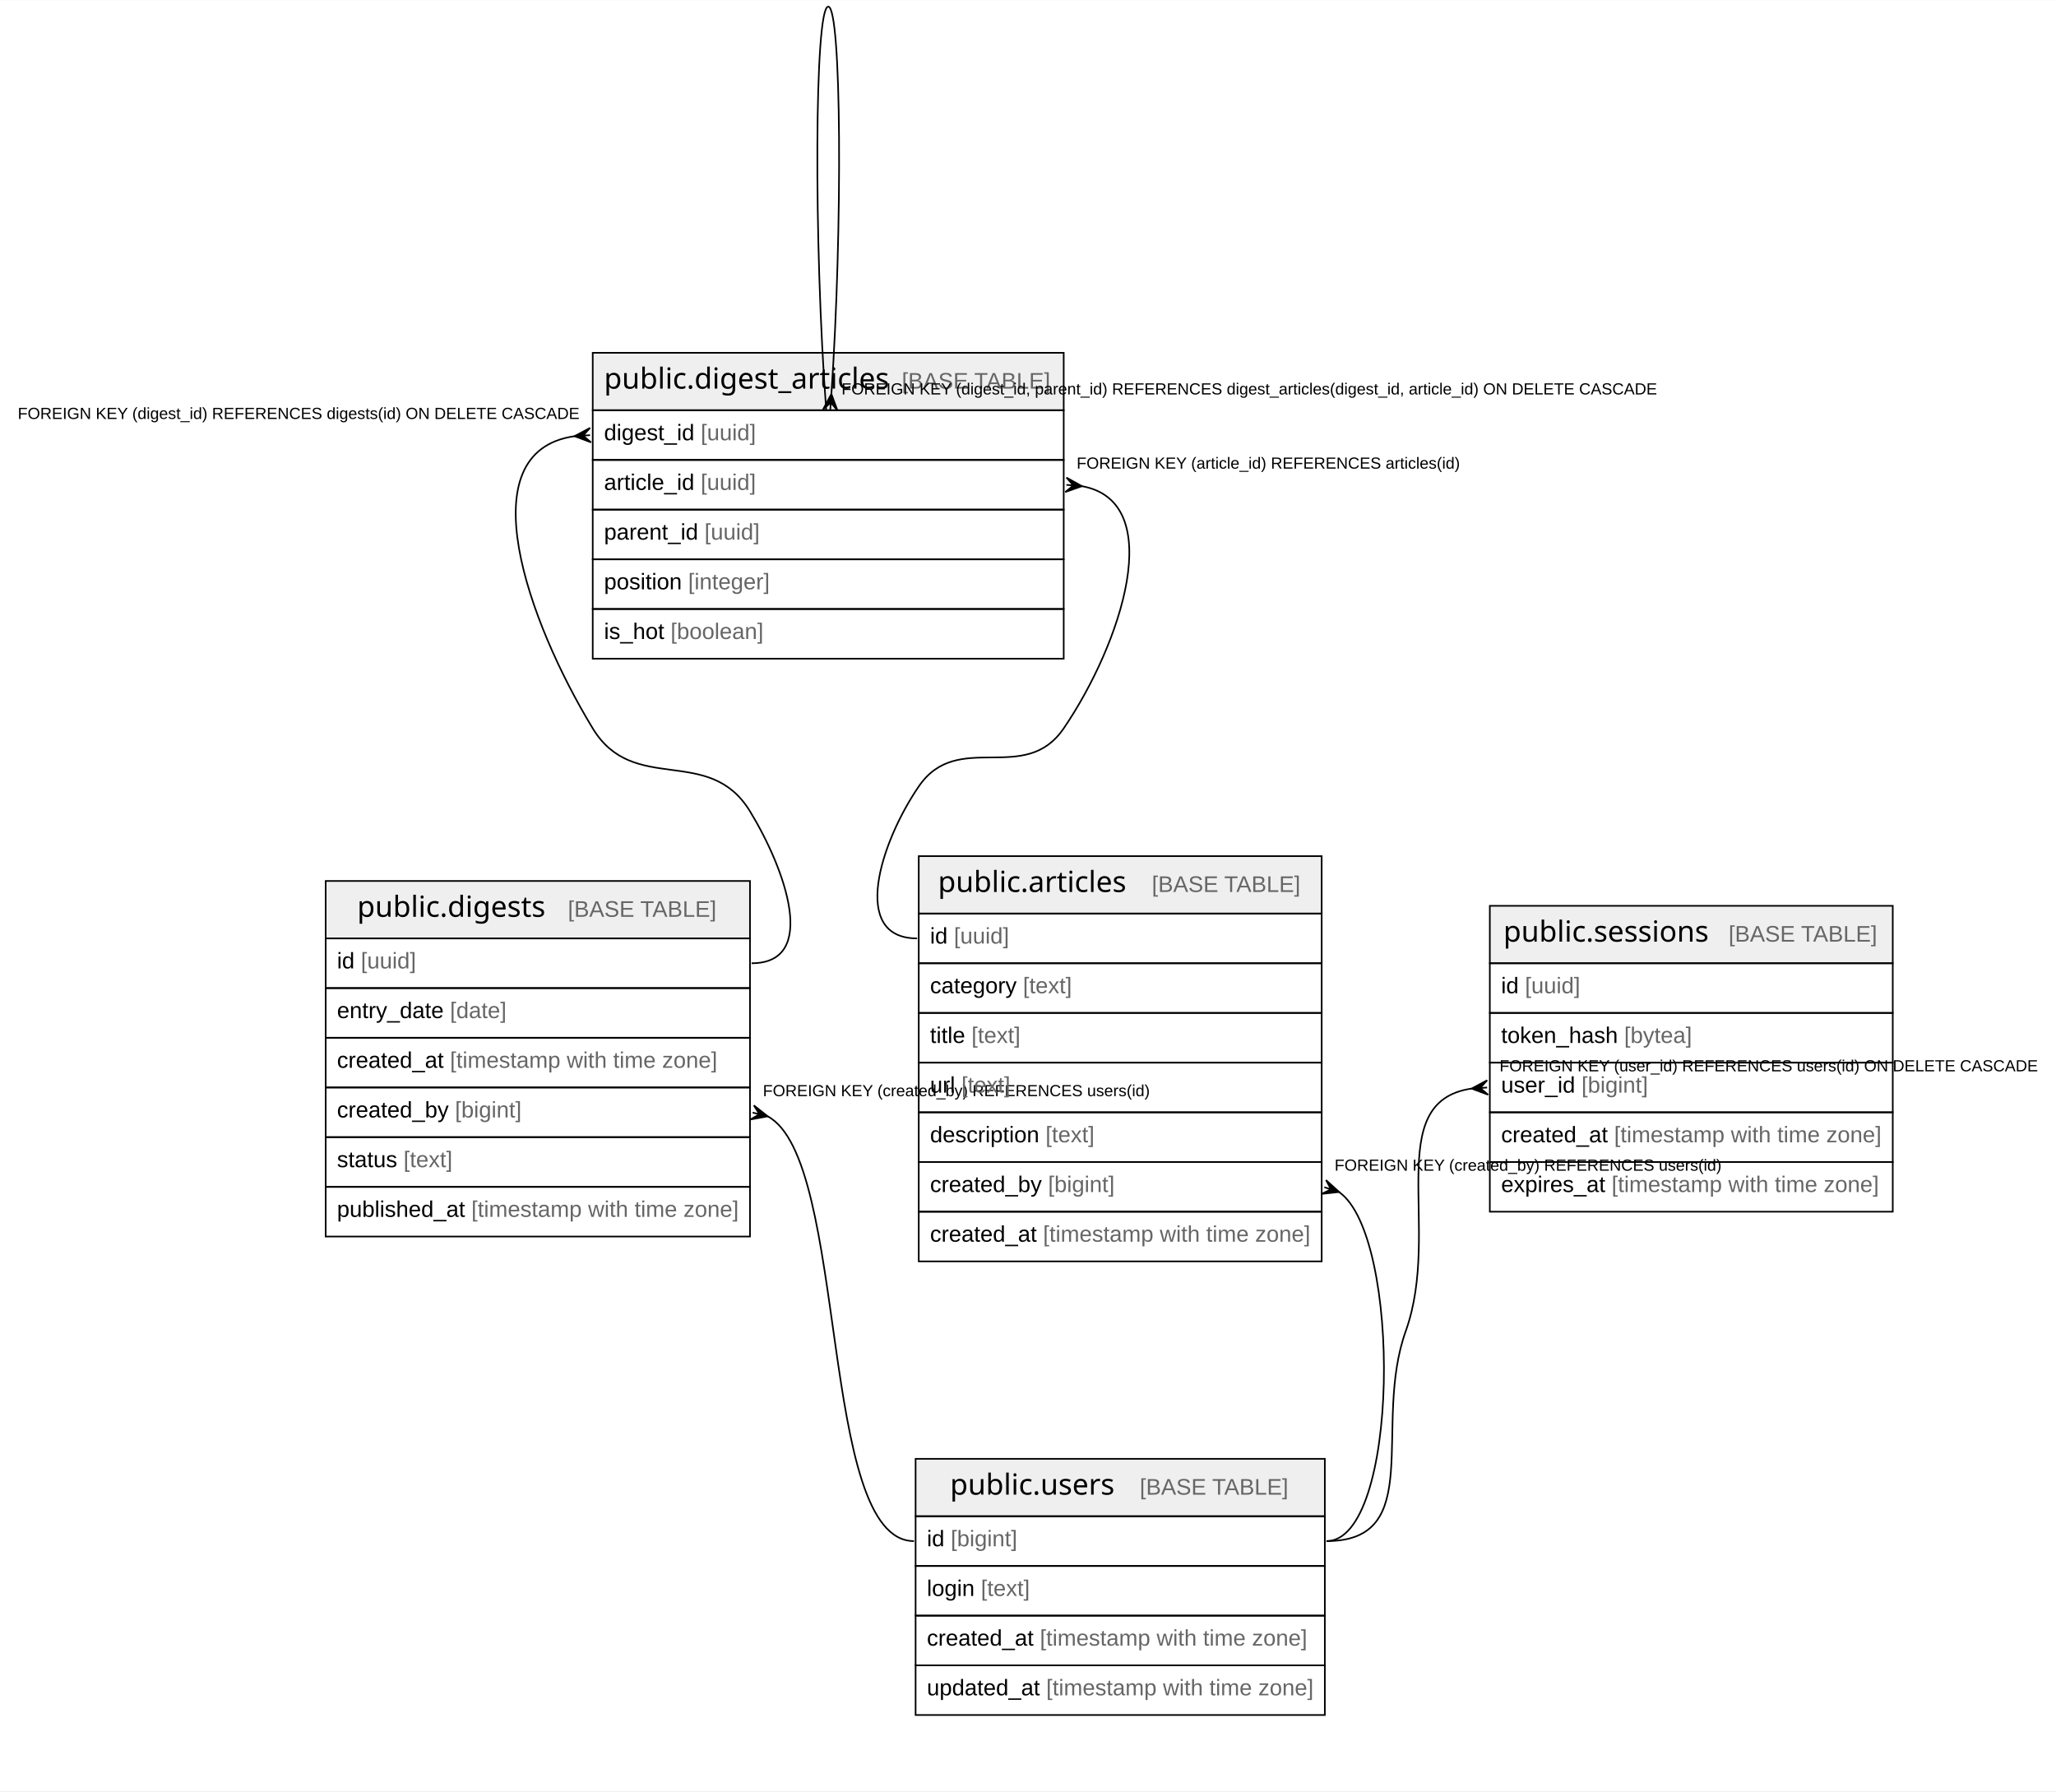
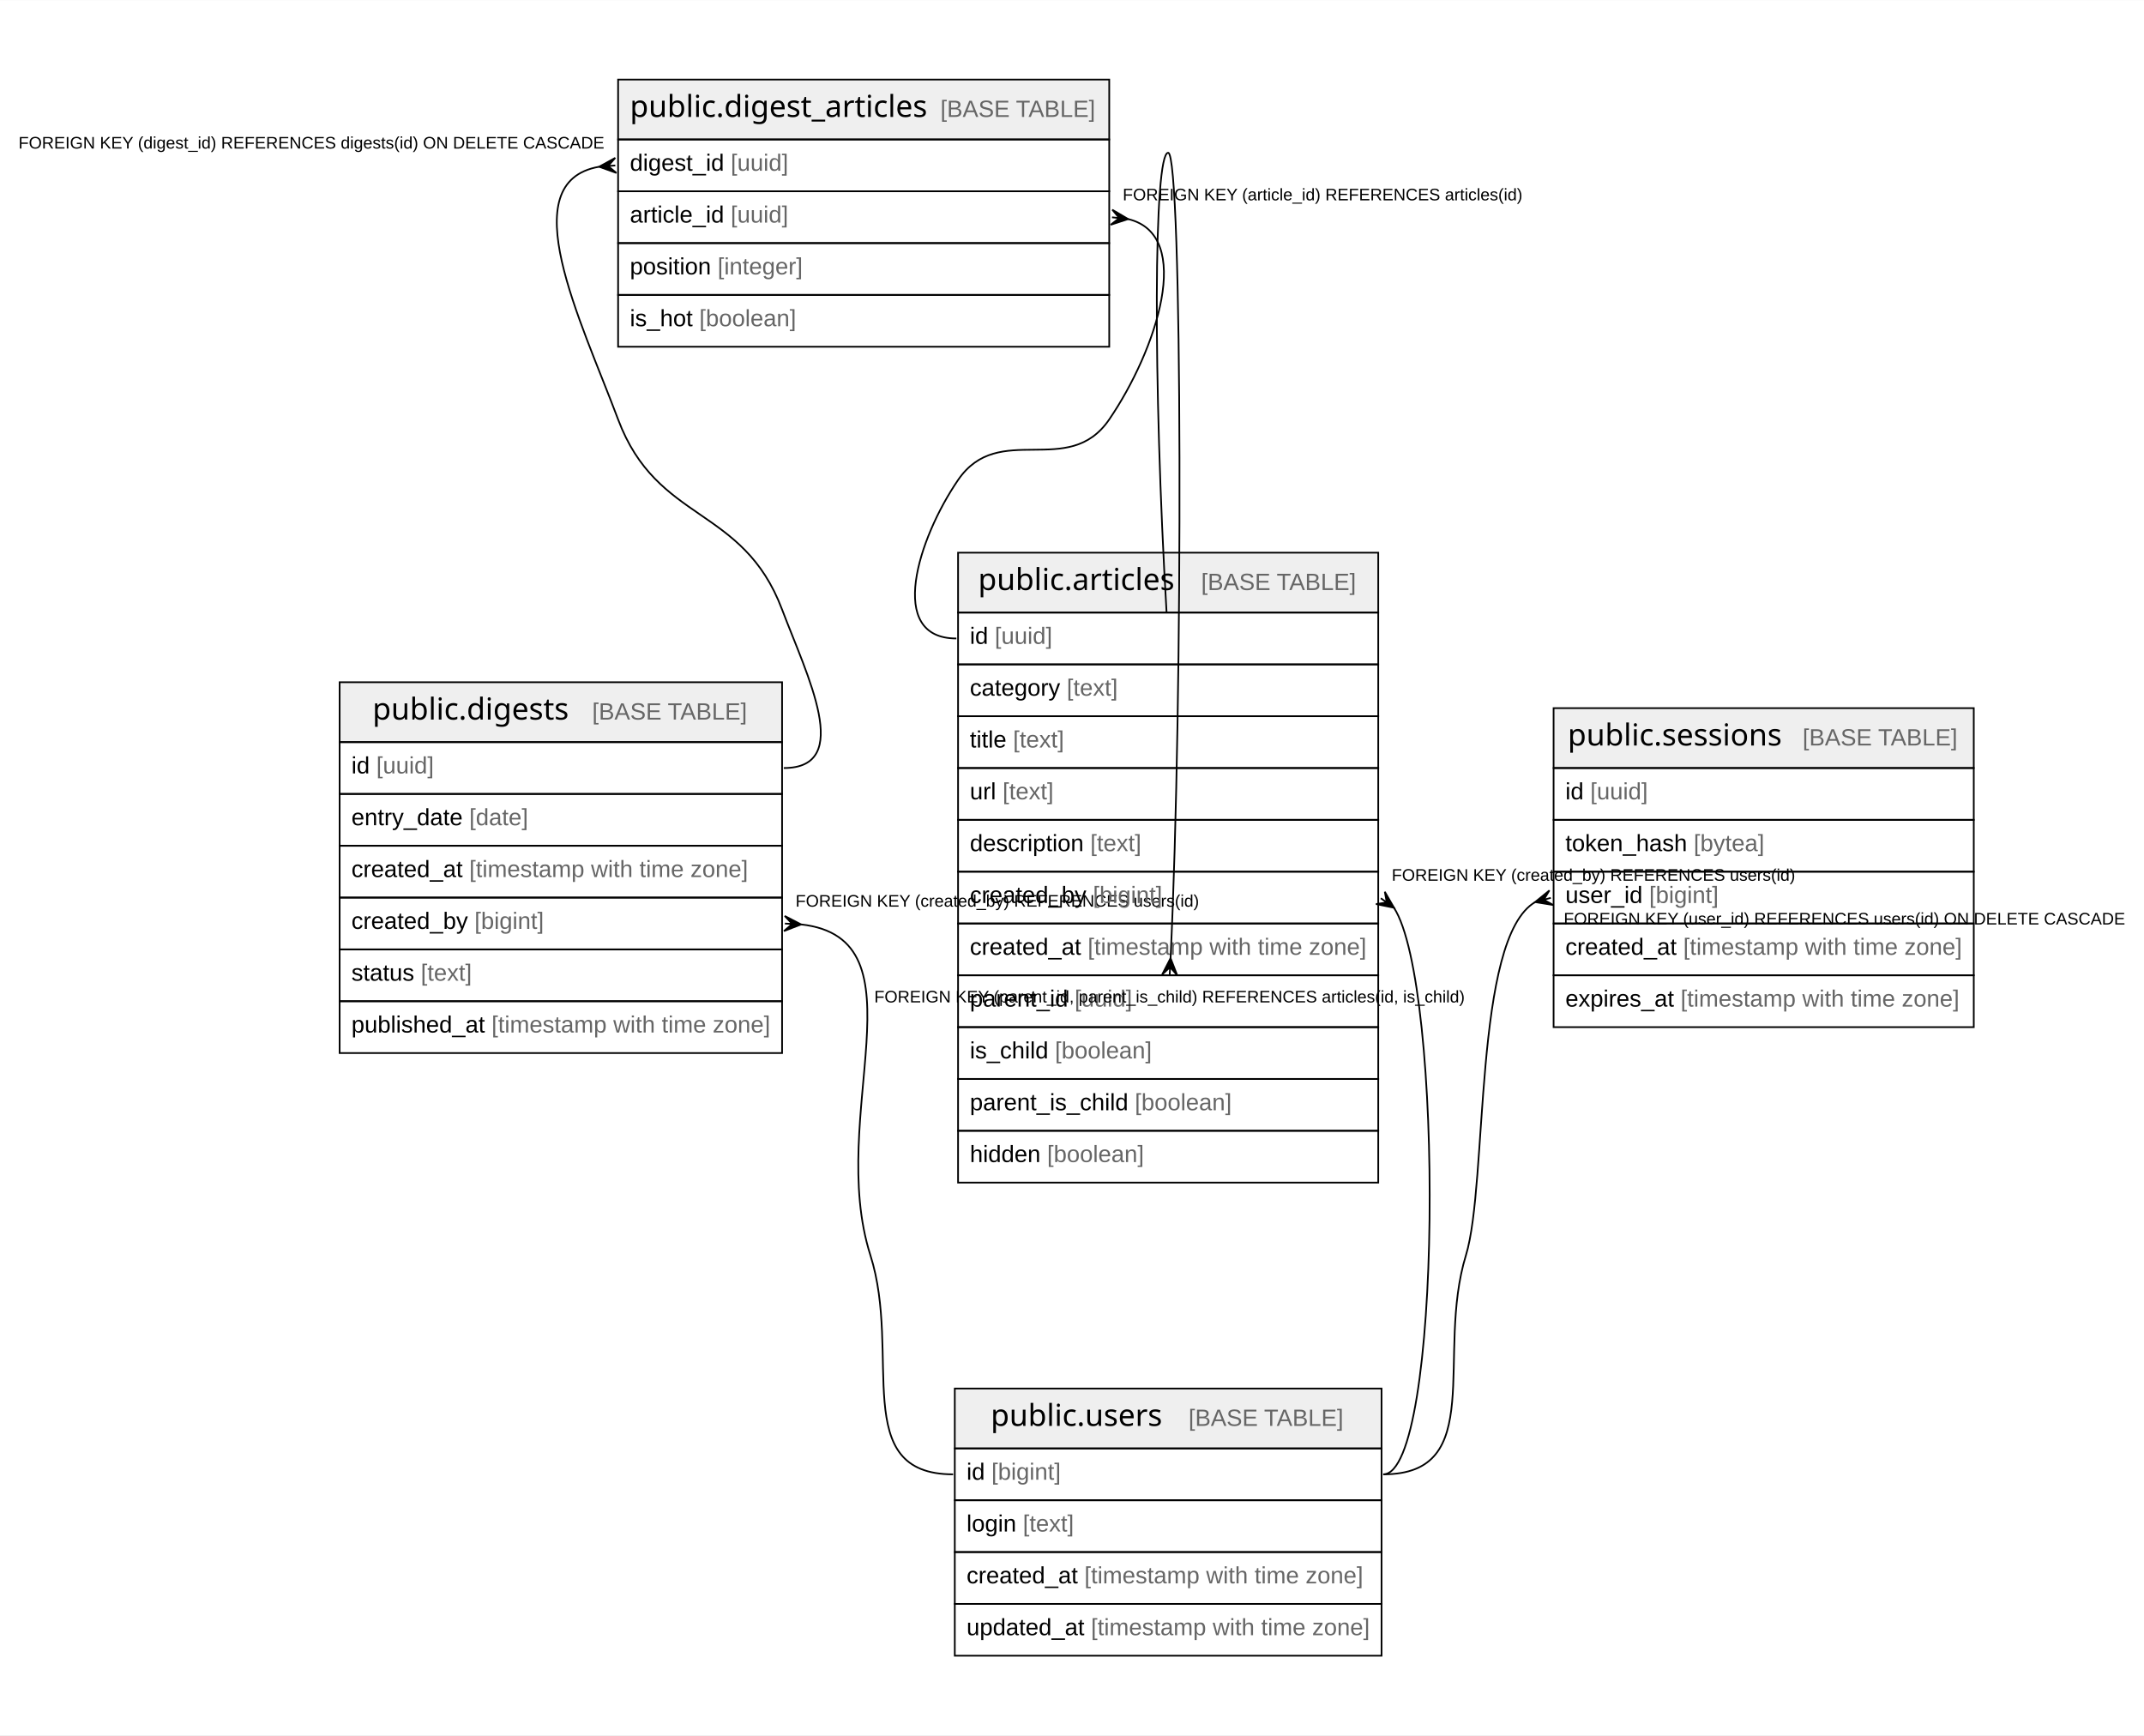
- <svg xmlns="http://www.w3.org/2000/svg" width="1274pt" height="1110pt" viewBox="0.00 0.00 1274.47 1110.20">
-   <g id="graph0" class="graph" transform="scale(1 1) rotate(0) translate(4 1106.2)">
-     <polygon fill="white" stroke="none" points="-4,4 -4,-1106.2 1270.47,-1106.2 1270.47,4 -4,4" />
+ <svg xmlns="http://www.w3.org/2000/svg" width="1274pt" height="1031pt" viewBox="0.00 0.00 1274.47 1031.20">
+   <g id="graph0" class="graph" transform="scale(1 1) rotate(0) translate(4 1027.2)">
+     <polygon fill="white" stroke="none" points="-4,4 -4,-1027.2 1270.47,-1027.2 1270.47,4 -4,4" />
    <g id="node1" class="node">
-       <polygon fill="#efefef" stroke="none" points="197.89,-524.6 197.89,-560.2 460.9,-560.2 460.9,-524.6 197.89,-524.6" />
-       <polygon fill="none" stroke="black" points="197.89,-524.6 197.89,-560.2 460.9,-560.2 460.9,-524.6 197.89,-524.6" />
-       <text text-anchor="start" x="217.41" y="-538" font-family="Arial Bold" font-size="18.00">public.digests</text>
-       <text text-anchor="start" x="316.9" y="-538" font-family="Arial" font-size="14.00">    </text>
-       <text text-anchor="start" x="348.01" y="-538" font-family="Arial" font-size="14.00" fill="#666666">[BASE TABLE]</text>
+       <polygon fill="#efefef" stroke="none" points="197.89,-586.2 197.89,-621.8 460.9,-621.8 460.9,-586.2 197.89,-586.2" />
+       <polygon fill="none" stroke="black" points="197.89,-586.2 197.89,-621.8 460.9,-621.8 460.9,-586.2 197.89,-586.2" />
+       <text text-anchor="start" x="217.41" y="-599.6" font-family="Arial Bold" font-size="18.00">public.digests</text>
+       <text text-anchor="start" x="316.9" y="-599.6" font-family="Arial" font-size="14.00">    </text>
+       <text text-anchor="start" x="348.01" y="-599.6" font-family="Arial" font-size="14.00" fill="#666666">[BASE TABLE]</text>
+       <polygon fill="none" stroke="black" points="197.89,-555.4 197.89,-586.2 460.9,-586.2 460.9,-555.4 197.89,-555.4" />
+       <text text-anchor="start" x="204.89" y="-567.6" font-family="Arial" font-size="14.00">id </text>
+       <text text-anchor="start" x="219.68" y="-567.6" font-family="Arial" font-size="14.00" fill="#666666">[uuid]</text>
+       <polygon fill="none" stroke="black" points="197.89,-524.6 197.89,-555.4 460.9,-555.4 460.9,-524.6 197.89,-524.6" />
+       <text text-anchor="start" x="204.89" y="-536.8" font-family="Arial" font-size="14.00">entry_date </text>
+       <text text-anchor="start" x="274.94" y="-536.8" font-family="Arial" font-size="14.00" fill="#666666">[date]</text>
      <polygon fill="none" stroke="black" points="197.89,-493.8 197.89,-524.6 460.9,-524.6 460.9,-493.8 197.89,-493.8" />
-       <text text-anchor="start" x="204.89" y="-506" font-family="Arial" font-size="14.00">id </text>
-       <text text-anchor="start" x="219.68" y="-506" font-family="Arial" font-size="14.00" fill="#666666">[uuid]</text>
+       <text text-anchor="start" x="204.89" y="-506" font-family="Arial" font-size="14.00">created_at </text>
+       <text text-anchor="start" x="274.94" y="-506" font-family="Arial" font-size="14.00" fill="#666666">[timestamp with time zone]</text>
      <polygon fill="none" stroke="black" points="197.89,-463 197.89,-493.8 460.9,-493.8 460.9,-463 197.89,-463" />
-       <text text-anchor="start" x="204.89" y="-475.2" font-family="Arial" font-size="14.00">entry_date </text>
-       <text text-anchor="start" x="274.94" y="-475.2" font-family="Arial" font-size="14.00" fill="#666666">[date]</text>
+       <text text-anchor="start" x="204.89" y="-475.2" font-family="Arial" font-size="14.00">created_by </text>
+       <text text-anchor="start" x="278.05" y="-475.2" font-family="Arial" font-size="14.00" fill="#666666">[bigint]</text>
      <polygon fill="none" stroke="black" points="197.89,-432.2 197.89,-463 460.9,-463 460.9,-432.2 197.89,-432.2" />
-       <text text-anchor="start" x="204.89" y="-444.4" font-family="Arial" font-size="14.00">created_at </text>
-       <text text-anchor="start" x="274.94" y="-444.4" font-family="Arial" font-size="14.00" fill="#666666">[timestamp with time zone]</text>
+       <text text-anchor="start" x="204.89" y="-444.4" font-family="Arial" font-size="14.00">status </text>
+       <text text-anchor="start" x="246.13" y="-444.4" font-family="Arial" font-size="14.00" fill="#666666">[text]</text>
      <polygon fill="none" stroke="black" points="197.89,-401.4 197.89,-432.2 460.9,-432.2 460.9,-401.4 197.89,-401.4" />
-       <text text-anchor="start" x="204.89" y="-413.6" font-family="Arial" font-size="14.00">created_by </text>
-       <text text-anchor="start" x="278.05" y="-413.6" font-family="Arial" font-size="14.00" fill="#666666">[bigint]</text>
-       <polygon fill="none" stroke="black" points="197.89,-370.6 197.89,-401.4 460.9,-401.4 460.9,-370.6 197.89,-370.6" />
-       <text text-anchor="start" x="204.89" y="-382.8" font-family="Arial" font-size="14.00">status </text>
-       <text text-anchor="start" x="246.13" y="-382.8" font-family="Arial" font-size="14.00" fill="#666666">[text]</text>
-       <polygon fill="none" stroke="black" points="197.89,-339.8 197.89,-370.6 460.9,-370.6 460.9,-339.8 197.89,-339.8" />
-       <text text-anchor="start" x="204.89" y="-352" font-family="Arial" font-size="14.00">published_at </text>
-       <text text-anchor="start" x="288.18" y="-352" font-family="Arial" font-size="14.00" fill="#666666">[timestamp with time zone]</text>
+       <text text-anchor="start" x="204.89" y="-413.6" font-family="Arial" font-size="14.00">published_at </text>
+       <text text-anchor="start" x="288.18" y="-413.6" font-family="Arial" font-size="14.00" fill="#666666">[timestamp with time zone]</text>
    </g>
    <g id="node3" class="node">
      <polygon fill="#efefef" stroke="none" points="563.56,-166.4 563.56,-202 817.24,-202 817.24,-166.4 563.56,-166.4" />
      <polygon fill="none" stroke="black" points="563.56,-166.4 563.56,-202 817.24,-202 817.24,-166.4 563.56,-166.4" />
      <text text-anchor="start" x="584.91" y="-179.8" font-family="Arial Bold" font-size="18.00">public.users</text>
      <text text-anchor="start" x="671.39" y="-179.8" font-family="Arial" font-size="14.00">    </text>
      <text text-anchor="start" x="702.51" y="-179.8" font-family="Arial" font-size="14.00" fill="#666666">[BASE TABLE]</text>
      <polygon fill="none" stroke="black" points="563.56,-135.6 563.56,-166.4 817.24,-166.4 817.24,-135.6 563.56,-135.6" />
      <text text-anchor="start" x="570.56" y="-147.8" font-family="Arial" font-size="14.00">id </text>
      <text text-anchor="start" x="585.34" y="-147.8" font-family="Arial" font-size="14.00" fill="#666666">[bigint]</text>
      <polygon fill="none" stroke="black" points="563.56,-104.8 563.56,-135.6 817.24,-135.6 817.24,-104.8 563.56,-104.8" />
      <text text-anchor="start" x="570.56" y="-117" font-family="Arial" font-size="14.00">login </text>
      <text text-anchor="start" x="604.02" y="-117" font-family="Arial" font-size="14.00" fill="#666666">[text]</text>
      <polygon fill="none" stroke="black" points="563.56,-74 563.56,-104.8 817.24,-104.8 817.24,-74 563.56,-74" />
      <text text-anchor="start" x="570.56" y="-86.2" font-family="Arial" font-size="14.00">created_at </text>
      <text text-anchor="start" x="640.6" y="-86.2" font-family="Arial" font-size="14.00" fill="#666666">[timestamp with time zone]</text>
      <polygon fill="none" stroke="black" points="563.56,-43.2 563.56,-74 817.24,-74 817.24,-43.2 563.56,-43.2" />
      <text text-anchor="start" x="570.56" y="-55.4" font-family="Arial" font-size="14.00">updated_at </text>
      <text text-anchor="start" x="644.51" y="-55.4" font-family="Arial" font-size="14.00" fill="#666666">[timestamp with time zone]</text>
    </g>
    <g id="edge1" class="edge">
-       <path fill="none" stroke="black" d="M471.81,-414.34C522.44,-387.54 502.97,-151 562.56,-151" />
-       <polygon fill="black" stroke="black" points="471.93,-414.31 461.14,-412.35 466.75,-415.59 462.55,-416.64 462.55,-416.64 462.55,-416.64 466.75,-415.59 463.31,-421.09 471.93,-414.31" />
-       <text text-anchor="start" x="468.9" y="-426.8" font-family="Arial" font-size="10.00">FOREIGN KEY (created_by) REFERENCES users(id)</text>
+       <path fill="none" stroke="black" d="M472.27,-477.85C547.18,-469.35 487.04,-363.97 513.4,-281.2 532.16,-222.26 500.7,-151 562.56,-151" />
+       <polygon fill="black" stroke="black" points="472.22,-477.85 462,-473.89 466.9,-478.14 462.57,-478.36 462.57,-478.36 462.57,-478.36 466.9,-478.14 462.47,-482.88 472.22,-477.85" />
+       <text text-anchor="start" x="468.9" y="-488.4" font-family="Arial" font-size="10.00">FOREIGN KEY (created_by) REFERENCES users(id)</text>
    </g>
    <g id="node2" class="node">
-       <polygon fill="#efefef" stroke="none" points="565.51,-540 565.51,-575.6 815.28,-575.6 815.28,-540 565.51,-540" />
-       <polygon fill="none" stroke="black" points="565.51,-540 565.51,-575.6 815.28,-575.6 815.28,-540 565.51,-540" />
-       <text text-anchor="start" x="577.42" y="-553.4" font-family="Arial Bold" font-size="18.00">public.articles</text>
-       <text text-anchor="start" x="678.88" y="-553.4" font-family="Arial" font-size="14.00">    </text>
-       <text text-anchor="start" x="710" y="-553.4" font-family="Arial" font-size="14.00" fill="#666666">[BASE TABLE]</text>
+       <polygon fill="#efefef" stroke="none" points="565.51,-663.2 565.51,-698.8 815.28,-698.8 815.28,-663.2 565.51,-663.2" />
+       <polygon fill="none" stroke="black" points="565.51,-663.2 565.51,-698.8 815.28,-698.8 815.28,-663.2 565.51,-663.2" />
+       <text text-anchor="start" x="577.42" y="-676.6" font-family="Arial Bold" font-size="18.00">public.articles</text>
+       <text text-anchor="start" x="678.88" y="-676.6" font-family="Arial" font-size="14.00">    </text>
+       <text text-anchor="start" x="710" y="-676.6" font-family="Arial" font-size="14.00" fill="#666666">[BASE TABLE]</text>
+       <polygon fill="none" stroke="black" points="565.51,-632.4 565.51,-663.2 815.28,-663.2 815.28,-632.4 565.51,-632.4" />
+       <text text-anchor="start" x="572.51" y="-644.6" font-family="Arial" font-size="14.00">id </text>
+       <text text-anchor="start" x="587.3" y="-644.6" font-family="Arial" font-size="14.00" fill="#666666">[uuid]</text>
+       <polygon fill="none" stroke="black" points="565.51,-601.6 565.51,-632.4 815.28,-632.4 815.28,-601.6 565.51,-601.6" />
+       <text text-anchor="start" x="572.51" y="-613.8" font-family="Arial" font-size="14.00">category </text>
+       <text text-anchor="start" x="630.1" y="-613.8" font-family="Arial" font-size="14.00" fill="#666666">[text]</text>
+       <polygon fill="none" stroke="black" points="565.51,-570.8 565.51,-601.6 815.28,-601.6 815.28,-570.8 565.51,-570.8" />
+       <text text-anchor="start" x="572.51" y="-583" font-family="Arial" font-size="14.00">title </text>
+       <text text-anchor="start" x="598.19" y="-583" font-family="Arial" font-size="14.00" fill="#666666">[text]</text>
+       <polygon fill="none" stroke="black" points="565.51,-540 565.51,-570.8 815.28,-570.8 815.28,-540 565.51,-540" />
+       <text text-anchor="start" x="572.51" y="-552.2" font-family="Arial" font-size="14.00">url </text>
+       <text text-anchor="start" x="591.96" y="-552.2" font-family="Arial" font-size="14.00" fill="#666666">[text]</text>
      <polygon fill="none" stroke="black" points="565.51,-509.2 565.51,-540 815.28,-540 815.28,-509.2 565.51,-509.2" />
-       <text text-anchor="start" x="572.51" y="-521.4" font-family="Arial" font-size="14.00">id </text>
-       <text text-anchor="start" x="587.3" y="-521.4" font-family="Arial" font-size="14.00" fill="#666666">[uuid]</text>
+       <text text-anchor="start" x="572.51" y="-521.4" font-family="Arial" font-size="14.00">description </text>
+       <text text-anchor="start" x="644.1" y="-521.4" font-family="Arial" font-size="14.00" fill="#666666">[text]</text>
      <polygon fill="none" stroke="black" points="565.51,-478.4 565.51,-509.2 815.28,-509.2 815.28,-478.4 565.51,-478.4" />
-       <text text-anchor="start" x="572.51" y="-490.6" font-family="Arial" font-size="14.00">category </text>
-       <text text-anchor="start" x="630.1" y="-490.6" font-family="Arial" font-size="14.00" fill="#666666">[text]</text>
+       <text text-anchor="start" x="572.51" y="-490.6" font-family="Arial" font-size="14.00">created_by </text>
+       <text text-anchor="start" x="645.67" y="-490.6" font-family="Arial" font-size="14.00" fill="#666666">[bigint]</text>
      <polygon fill="none" stroke="black" points="565.51,-447.6 565.51,-478.4 815.28,-478.4 815.28,-447.6 565.51,-447.6" />
-       <text text-anchor="start" x="572.51" y="-459.8" font-family="Arial" font-size="14.00">title </text>
-       <text text-anchor="start" x="598.19" y="-459.8" font-family="Arial" font-size="14.00" fill="#666666">[text]</text>
+       <text text-anchor="start" x="572.51" y="-459.8" font-family="Arial" font-size="14.00">created_at </text>
+       <text text-anchor="start" x="642.56" y="-459.8" font-family="Arial" font-size="14.00" fill="#666666">[timestamp with time zone]</text>
      <polygon fill="none" stroke="black" points="565.51,-416.8 565.51,-447.6 815.28,-447.6 815.28,-416.8 565.51,-416.8" />
-       <text text-anchor="start" x="572.51" y="-429" font-family="Arial" font-size="14.00">url </text>
-       <text text-anchor="start" x="591.96" y="-429" font-family="Arial" font-size="14.00" fill="#666666">[text]</text>
+       <text text-anchor="start" x="572.51" y="-429" font-family="Arial" font-size="14.00">parent_id </text>
+       <text text-anchor="start" x="634.78" y="-429" font-family="Arial" font-size="14.00" fill="#666666">[uuid]</text>
      <polygon fill="none" stroke="black" points="565.51,-386 565.51,-416.8 815.28,-416.8 815.28,-386 565.51,-386" />
-       <text text-anchor="start" x="572.51" y="-398.2" font-family="Arial" font-size="14.00">description </text>
-       <text text-anchor="start" x="644.1" y="-398.2" font-family="Arial" font-size="14.00" fill="#666666">[text]</text>
+       <text text-anchor="start" x="572.51" y="-398.2" font-family="Arial" font-size="14.00">is_child </text>
+       <text text-anchor="start" x="623.09" y="-398.2" font-family="Arial" font-size="14.00" fill="#666666">[boolean]</text>
      <polygon fill="none" stroke="black" points="565.51,-355.2 565.51,-386 815.28,-386 815.28,-355.2 565.51,-355.2" />
-       <text text-anchor="start" x="572.51" y="-367.4" font-family="Arial" font-size="14.00">created_by </text>
-       <text text-anchor="start" x="645.67" y="-367.4" font-family="Arial" font-size="14.00" fill="#666666">[bigint]</text>
+       <text text-anchor="start" x="572.51" y="-367.4" font-family="Arial" font-size="14.00">parent_is_child </text>
+       <text text-anchor="start" x="670.57" y="-367.4" font-family="Arial" font-size="14.00" fill="#666666">[boolean]</text>
      <polygon fill="none" stroke="black" points="565.51,-324.4 565.51,-355.2 815.28,-355.2 815.28,-324.4 565.51,-324.4" />
-       <text text-anchor="start" x="572.51" y="-336.6" font-family="Arial" font-size="14.00">created_at </text>
-       <text text-anchor="start" x="642.56" y="-336.6" font-family="Arial" font-size="14.00" fill="#666666">[timestamp with time zone]</text>
+       <text text-anchor="start" x="572.51" y="-336.6" font-family="Arial" font-size="14.00">hidden </text>
+       <text text-anchor="start" x="618.44" y="-336.6" font-family="Arial" font-size="14.00" fill="#666666">[boolean]</text>
+     </g>
+     <g id="edge3" class="edge">
+       <path fill="none" stroke="black" d="M691.8,-457.44C699.37,-612.58 698.9,-936.5 690.4,-936.5 681.72,-936.5 681.41,-799.87 689.46,-663.17" />
+       <polygon fill="black" stroke="black" points="691.82,-457.8 695.8,-447.58 691.54,-452.47 691.32,-448.14 691.32,-448.14 691.32,-448.14 691.54,-452.47 686.81,-448.04 691.82,-457.8" />
+       <text text-anchor="start" x="515.67" y="-431.47" font-family="Arial" font-size="10.00">FOREIGN KEY (parent_id, parent_is_child) REFERENCES articles(id, is_child)</text>
    </g>
    <g id="edge2" class="edge">
-       <path fill="none" stroke="black" d="M825.88,-367.5C865.11,-340.8 863.61,-151 818.24,-151" />
-       <polygon fill="black" stroke="black" points="826.11,-367.42 815.22,-366.22 821.04,-369.06 816.92,-370.39 816.92,-370.39 816.92,-370.39 821.04,-369.06 817.98,-374.78 826.11,-367.42" />
-       <text text-anchor="start" x="823.28" y="-380.6" font-family="Arial" font-size="10.00">FOREIGN KEY (created_by) REFERENCES users(id)</text>
+       <path fill="none" stroke="black" d="M824.55,-487.85C854.43,-442.33 853.35,-151 818.24,-151" />
+       <polygon fill="black" stroke="black" points="824.67,-487.76 813.92,-489.95 820.34,-490.88 816.82,-493.41 816.82,-493.41 816.82,-493.41 820.34,-490.88 819.18,-497.26 824.67,-487.76" />
+       <text text-anchor="start" x="823.28" y="-503.8" font-family="Arial" font-size="10.00">FOREIGN KEY (created_by) REFERENCES users(id)</text>
    </g>
    <g id="node4" class="node">
-       <polygon fill="#efefef" stroke="none" points="919.51,-509.2 919.51,-544.8 1169.28,-544.8 1169.28,-509.2 919.51,-509.2" />
-       <polygon fill="none" stroke="black" points="919.51,-509.2 919.51,-544.8 1169.28,-544.8 1169.28,-509.2 919.51,-509.2" />
-       <text text-anchor="start" x="927.9" y="-522.6" font-family="Arial Bold" font-size="18.00">public.sessions</text>
-       <text text-anchor="start" x="1036.4" y="-522.6" font-family="Arial" font-size="14.00">    </text>
-       <text text-anchor="start" x="1067.52" y="-522.6" font-family="Arial" font-size="14.00" fill="#666666">[BASE TABLE]</text>
+       <polygon fill="#efefef" stroke="none" points="919.51,-570.8 919.51,-606.4 1169.28,-606.4 1169.28,-570.8 919.51,-570.8" />
+       <polygon fill="none" stroke="black" points="919.51,-570.8 919.51,-606.4 1169.28,-606.4 1169.28,-570.8 919.51,-570.8" />
+       <text text-anchor="start" x="927.9" y="-584.2" font-family="Arial Bold" font-size="18.00">public.sessions</text>
+       <text text-anchor="start" x="1036.4" y="-584.2" font-family="Arial" font-size="14.00">    </text>
+       <text text-anchor="start" x="1067.52" y="-584.2" font-family="Arial" font-size="14.00" fill="#666666">[BASE TABLE]</text>
+       <polygon fill="none" stroke="black" points="919.51,-540 919.51,-570.8 1169.28,-570.8 1169.28,-540 919.51,-540" />
+       <text text-anchor="start" x="926.51" y="-552.2" font-family="Arial" font-size="14.00">id </text>
+       <text text-anchor="start" x="941.3" y="-552.2" font-family="Arial" font-size="14.00" fill="#666666">[uuid]</text>
+       <polygon fill="none" stroke="black" points="919.51,-509.2 919.51,-540 1169.28,-540 1169.28,-509.2 919.51,-509.2" />
+       <text text-anchor="start" x="926.51" y="-521.4" font-family="Arial" font-size="14.00">token_hash </text>
+       <text text-anchor="start" x="1002.79" y="-521.4" font-family="Arial" font-size="14.00" fill="#666666">[bytea]</text>
      <polygon fill="none" stroke="black" points="919.51,-478.4 919.51,-509.2 1169.28,-509.2 1169.28,-478.4 919.51,-478.4" />
-       <text text-anchor="start" x="926.51" y="-490.6" font-family="Arial" font-size="14.00">id </text>
-       <text text-anchor="start" x="941.3" y="-490.6" font-family="Arial" font-size="14.00" fill="#666666">[uuid]</text>
+       <text text-anchor="start" x="926.51" y="-490.6" font-family="Arial" font-size="14.00">user_id </text>
+       <text text-anchor="start" x="976.32" y="-490.6" font-family="Arial" font-size="14.00" fill="#666666">[bigint]</text>
      <polygon fill="none" stroke="black" points="919.51,-447.6 919.51,-478.4 1169.28,-478.4 1169.28,-447.6 919.51,-447.6" />
-       <text text-anchor="start" x="926.51" y="-459.8" font-family="Arial" font-size="14.00">token_hash </text>
-       <text text-anchor="start" x="1002.79" y="-459.8" font-family="Arial" font-size="14.00" fill="#666666">[bytea]</text>
+       <text text-anchor="start" x="926.51" y="-459.8" font-family="Arial" font-size="14.00">created_at </text>
+       <text text-anchor="start" x="996.56" y="-459.8" font-family="Arial" font-size="14.00" fill="#666666">[timestamp with time zone]</text>
      <polygon fill="none" stroke="black" points="919.51,-416.8 919.51,-447.6 1169.28,-447.6 1169.28,-416.8 919.51,-416.8" />
-       <text text-anchor="start" x="926.51" y="-429" font-family="Arial" font-size="14.00">user_id </text>
-       <text text-anchor="start" x="976.32" y="-429" font-family="Arial" font-size="14.00" fill="#666666">[bigint]</text>
-       <polygon fill="none" stroke="black" points="919.51,-386 919.51,-416.8 1169.28,-416.8 1169.28,-386 919.51,-386" />
-       <text text-anchor="start" x="926.51" y="-398.2" font-family="Arial" font-size="14.00">created_at </text>
-       <text text-anchor="start" x="996.56" y="-398.2" font-family="Arial" font-size="14.00" fill="#666666">[timestamp with time zone]</text>
-       <polygon fill="none" stroke="black" points="919.51,-355.2 919.51,-386 1169.28,-386 1169.28,-355.2 919.51,-355.2" />
-       <text text-anchor="start" x="926.51" y="-367.4" font-family="Arial" font-size="14.00">expires_at </text>
-       <text text-anchor="start" x="994.99" y="-367.4" font-family="Arial" font-size="14.00" fill="#666666">[timestamp with time zone]</text>
+       <text text-anchor="start" x="926.51" y="-429" font-family="Arial" font-size="14.00">expires_at </text>
+       <text text-anchor="start" x="994.99" y="-429" font-family="Arial" font-size="14.00" fill="#666666">[timestamp with time zone]</text>
    </g>
-     <g id="edge3" class="edge">
-       <path fill="none" stroke="black" d="M908.23,-431.51C852.07,-423.36 890.01,-344.39 867.4,-281.2 846.55,-222.96 880.09,-151 818.24,-151" />
-       <polygon fill="black" stroke="black" points="908.2,-431.51 917.88,-436.67 913.52,-431.87 917.84,-432.16 917.84,-432.16 917.84,-432.16 913.52,-431.87 918.48,-427.69 908.2,-431.51" />
-       <text text-anchor="start" x="925.51" y="-442.2" font-family="Arial" font-size="10.00">FOREIGN KEY (user_id) REFERENCES users(id) ON DELETE CASCADE</text>
+     <g id="edge4" class="edge">
+       <path fill="none" stroke="black" d="M908.65,-491.17C871.52,-469.8 880.62,-324.2 867.4,-281.2 849.21,-222.08 880.09,-151 818.24,-151" />
+       <polygon fill="black" stroke="black" points="908.52,-491.14 917.03,-498.06 913.68,-492.51 917.86,-493.63 917.86,-493.63 917.86,-493.63 913.68,-492.51 919.35,-489.37 908.52,-491.14" />
+       <text text-anchor="start" x="925.51" y="-477.8" font-family="Arial" font-size="10.00">FOREIGN KEY (user_id) REFERENCES users(id) ON DELETE CASCADE</text>
    </g>
    <g id="node5" class="node">
-       <polygon fill="#efefef" stroke="none" points="363.42,-852 363.42,-887.6 655.37,-887.6 655.37,-852 363.42,-852" />
-       <polygon fill="none" stroke="black" points="363.42,-852 363.42,-887.6 655.37,-887.6 655.37,-852 363.42,-852" />
-       <text text-anchor="start" x="370.42" y="-865.4" font-family="Arial Bold" font-size="18.00">public.digest_articles</text>
-       <text text-anchor="start" x="523.88" y="-865.4" font-family="Arial" font-size="14.00">    </text>
-       <text text-anchor="start" x="555" y="-865.4" font-family="Arial" font-size="14.00" fill="#666666">[BASE TABLE]</text>
+       <polygon fill="#efefef" stroke="none" points="363.42,-944.4 363.42,-980 655.37,-980 655.37,-944.4 363.42,-944.4" />
+       <polygon fill="none" stroke="black" points="363.42,-944.4 363.42,-980 655.37,-980 655.37,-944.4 363.42,-944.4" />
+       <text text-anchor="start" x="370.42" y="-957.8" font-family="Arial Bold" font-size="18.00">public.digest_articles</text>
+       <text text-anchor="start" x="523.88" y="-957.8" font-family="Arial" font-size="14.00">    </text>
+       <text text-anchor="start" x="555" y="-957.8" font-family="Arial" font-size="14.00" fill="#666666">[BASE TABLE]</text>
+       <polygon fill="none" stroke="black" points="363.42,-913.6 363.42,-944.4 655.37,-944.4 655.37,-913.6 363.42,-913.6" />
+       <text text-anchor="start" x="370.42" y="-925.8" font-family="Arial" font-size="14.00">digest_id </text>
+       <text text-anchor="start" x="430.35" y="-925.8" font-family="Arial" font-size="14.00" fill="#666666">[uuid]</text>
+       <polygon fill="none" stroke="black" points="363.42,-882.8 363.42,-913.6 655.37,-913.6 655.37,-882.8 363.42,-882.8" />
+       <text text-anchor="start" x="370.42" y="-895" font-family="Arial" font-size="14.00">article_id </text>
+       <text text-anchor="start" x="430.34" y="-895" font-family="Arial" font-size="14.00" fill="#666666">[uuid]</text>
+       <polygon fill="none" stroke="black" points="363.42,-852 363.42,-882.8 655.37,-882.8 655.37,-852 363.42,-852" />
+       <text text-anchor="start" x="370.42" y="-864.2" font-family="Arial" font-size="14.00">position </text>
+       <text text-anchor="start" x="422.57" y="-864.2" font-family="Arial" font-size="14.00" fill="#666666">[integer]</text>
      <polygon fill="none" stroke="black" points="363.42,-821.2 363.42,-852 655.37,-852 655.37,-821.2 363.42,-821.2" />
-       <text text-anchor="start" x="370.42" y="-833.4" font-family="Arial" font-size="14.00">digest_id </text>
-       <text text-anchor="start" x="430.35" y="-833.4" font-family="Arial" font-size="14.00" fill="#666666">[uuid]</text>
-       <polygon fill="none" stroke="black" points="363.42,-790.4 363.42,-821.2 655.37,-821.2 655.37,-790.4 363.42,-790.4" />
-       <text text-anchor="start" x="370.42" y="-802.6" font-family="Arial" font-size="14.00">article_id </text>
-       <text text-anchor="start" x="430.34" y="-802.6" font-family="Arial" font-size="14.00" fill="#666666">[uuid]</text>
-       <polygon fill="none" stroke="black" points="363.42,-759.6 363.42,-790.4 655.37,-790.4 655.37,-759.6 363.42,-759.6" />
-       <text text-anchor="start" x="370.42" y="-771.8" font-family="Arial" font-size="14.00">parent_id </text>
-       <text text-anchor="start" x="432.69" y="-771.8" font-family="Arial" font-size="14.00" fill="#666666">[uuid]</text>
-       <polygon fill="none" stroke="black" points="363.42,-728.8 363.42,-759.6 655.37,-759.6 655.37,-728.8 363.42,-728.8" />
-       <text text-anchor="start" x="370.42" y="-741" font-family="Arial" font-size="14.00">position </text>
-       <text text-anchor="start" x="422.57" y="-741" font-family="Arial" font-size="14.00" fill="#666666">[integer]</text>
-       <polygon fill="none" stroke="black" points="363.42,-698 363.42,-728.8 655.37,-728.8 655.37,-698 363.42,-698" />
-       <text text-anchor="start" x="370.42" y="-710.2" font-family="Arial" font-size="14.00">is_hot </text>
-       <text text-anchor="start" x="411.67" y="-710.2" font-family="Arial" font-size="14.00" fill="#666666">[boolean]</text>
-     </g>
-     <g id="edge4" class="edge">
-       <path fill="none" stroke="black" d="M352.25,-835.93C285.21,-826.56 323.38,-720.77 363.42,-654.8 388.84,-612.93 435.38,-645.2 460.9,-603.4 482.72,-567.66 503.77,-509.2 461.9,-509.2" />
-       <polygon fill="black" stroke="black" points="352.11,-835.92 361.79,-841.07 357.43,-836.27 361.76,-836.56 361.76,-836.56 361.76,-836.56 357.43,-836.27 362.38,-832.09 352.11,-835.92" />
-       <text text-anchor="start" x="7" y="-846.6" font-family="Arial" font-size="10.00">FOREIGN KEY (digest_id) REFERENCES digests(id) ON DELETE CASCADE</text>
+       <text text-anchor="start" x="370.42" y="-833.4" font-family="Arial" font-size="14.00">is_hot </text>
+       <text text-anchor="start" x="411.67" y="-833.4" font-family="Arial" font-size="14.00" fill="#666666">[boolean]</text>
    </g>
    <g id="edge5" class="edge">
-       <path fill="none" stroke="black" d="M666.52,-804.96C720.14,-795.47 691.1,-707.23 655.37,-654.8 631.14,-619.25 589.81,-654.3 565.51,-618.8 541.86,-584.25 522.64,-524.6 564.51,-524.6" />
-       <polygon fill="black" stroke="black" points="666.67,-804.95 656.33,-801.29 661.35,-805.39 657.04,-805.75 657.04,-805.75 657.04,-805.75 661.35,-805.39 657.07,-810.26 666.67,-804.95" />
-       <text text-anchor="start" x="663.37" y="-815.8" font-family="Arial" font-size="10.00">FOREIGN KEY (article_id) REFERENCES articles(id)</text>
+       <path fill="none" stroke="black" d="M352.07,-928.17C300.29,-919.09 341.17,-837.27 363.42,-778 386.74,-715.91 437.46,-727.05 460.9,-665 475.7,-625.83 503.77,-570.8 461.9,-570.8" />
+       <polygon fill="black" stroke="black" points="352.12,-928.18 361.73,-933.46 357.44,-928.6 361.76,-928.95 361.76,-928.95 361.76,-928.95 357.44,-928.6 362.45,-924.49 352.12,-928.18" />
+       <text text-anchor="start" x="7" y="-939" font-family="Arial" font-size="10.00">FOREIGN KEY (digest_id) REFERENCES digests(id) ON DELETE CASCADE</text>
    </g>
    <g id="edge6" class="edge">
-       <path fill="none" stroke="black" d="M511.37,-862.2C518.34,-964.53 517.68,-1102.2 509.4,-1102.2 500.83,-1102.2 500.42,-954.91 508.17,-851.79" />
-       <polygon fill="black" stroke="black" points="511.36,-862.1 515.14,-851.8 510.98,-856.78 510.67,-852.46 510.67,-852.46 510.67,-852.46 510.98,-856.78 506.16,-852.44 511.36,-862.1" />
-       <text text-anchor="start" x="517.63" y="-861.79" font-family="Arial" font-size="10.00">FOREIGN KEY (digest_id, parent_id) REFERENCES digest_articles(digest_id, article_id) ON DELETE CASCADE</text>
+       <path fill="none" stroke="black" d="M666.51,-897.11C706.35,-887.66 683.37,-819.02 655.37,-778 631.11,-742.47 589.81,-777.5 565.51,-742 541.86,-707.45 522.64,-647.8 564.51,-647.8" />
+       <polygon fill="black" stroke="black" points="666.64,-897.09 656.22,-893.69 661.34,-897.67 657.03,-898.13 657.03,-898.13 657.03,-898.13 661.34,-897.67 657.18,-902.64 666.64,-897.09" />
+       <text text-anchor="start" x="663.37" y="-908.2" font-family="Arial" font-size="10.00">FOREIGN KEY (article_id) REFERENCES articles(id)</text>
    </g>
  </g>
</svg>
